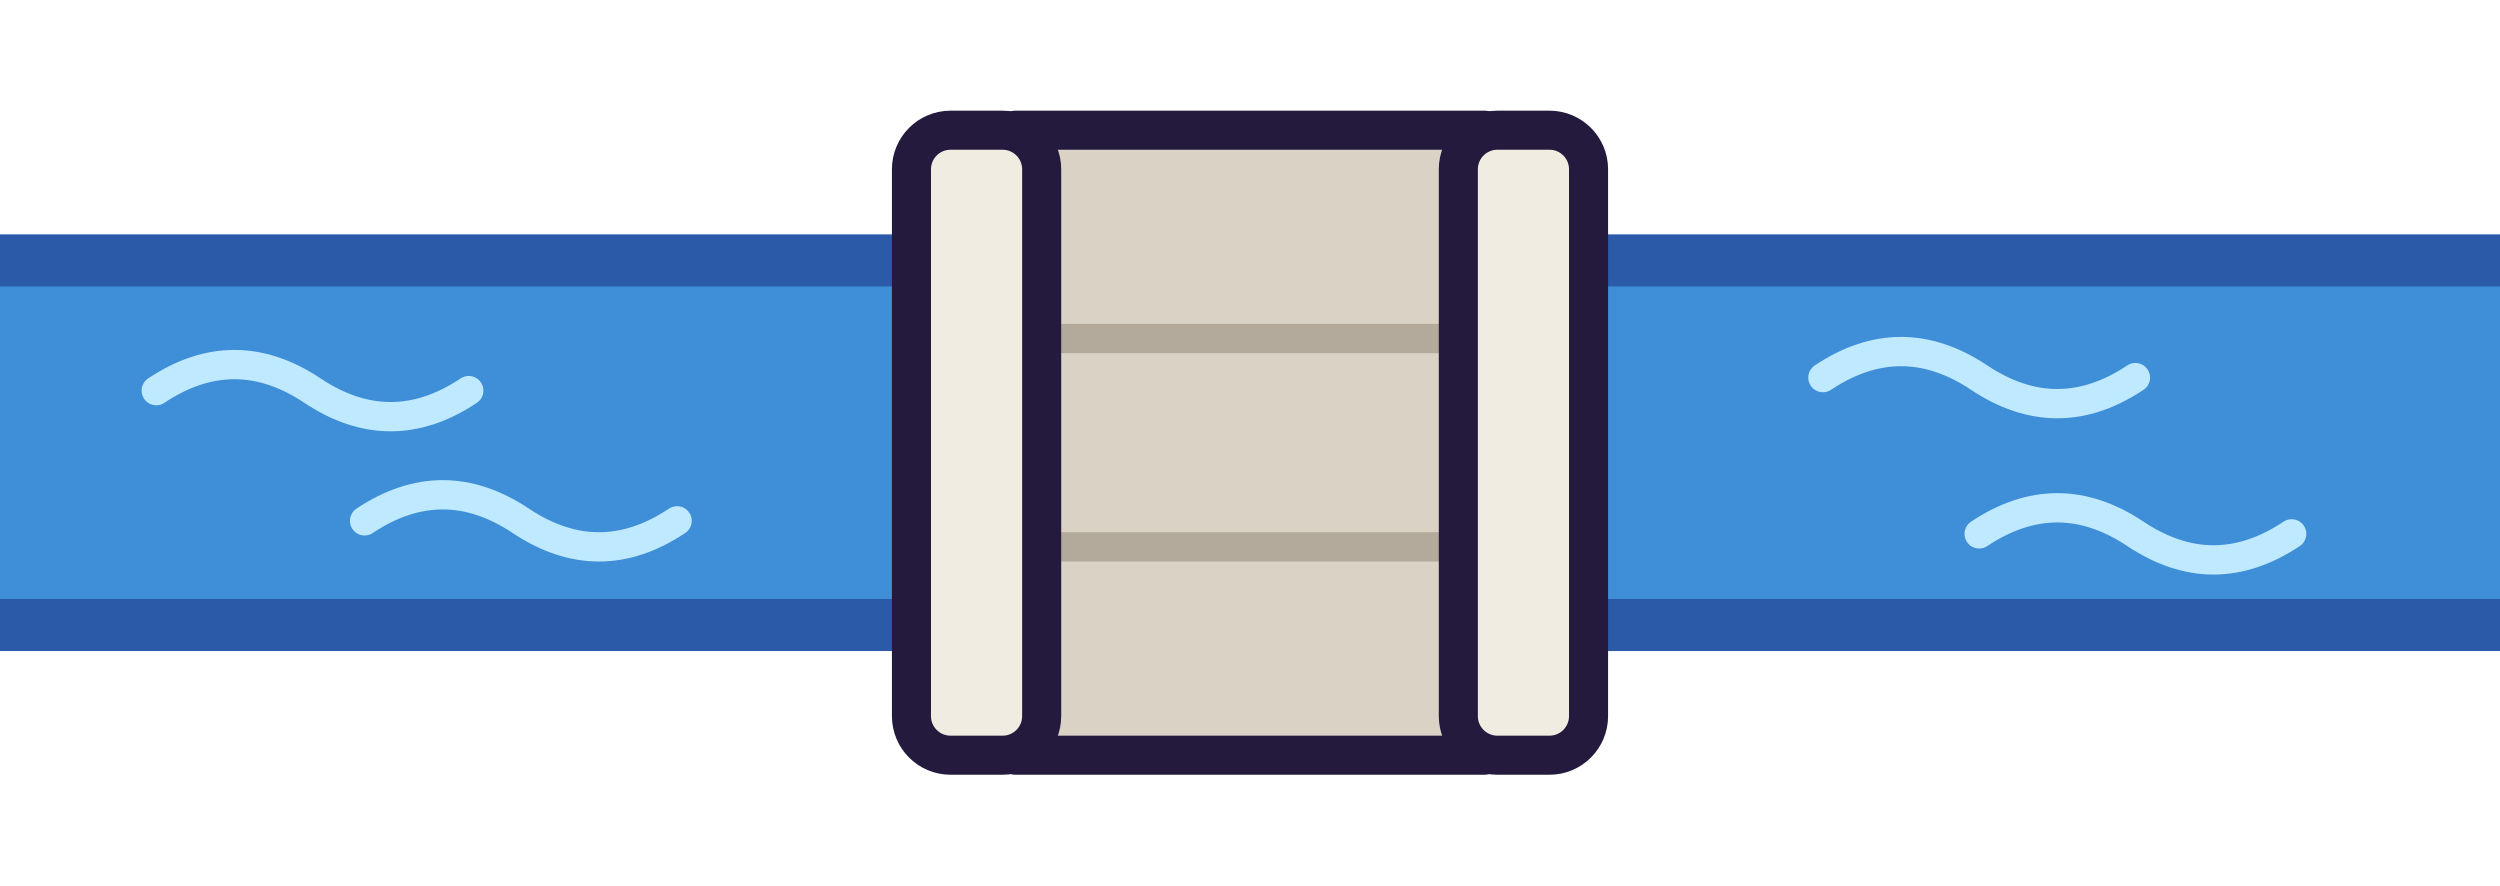
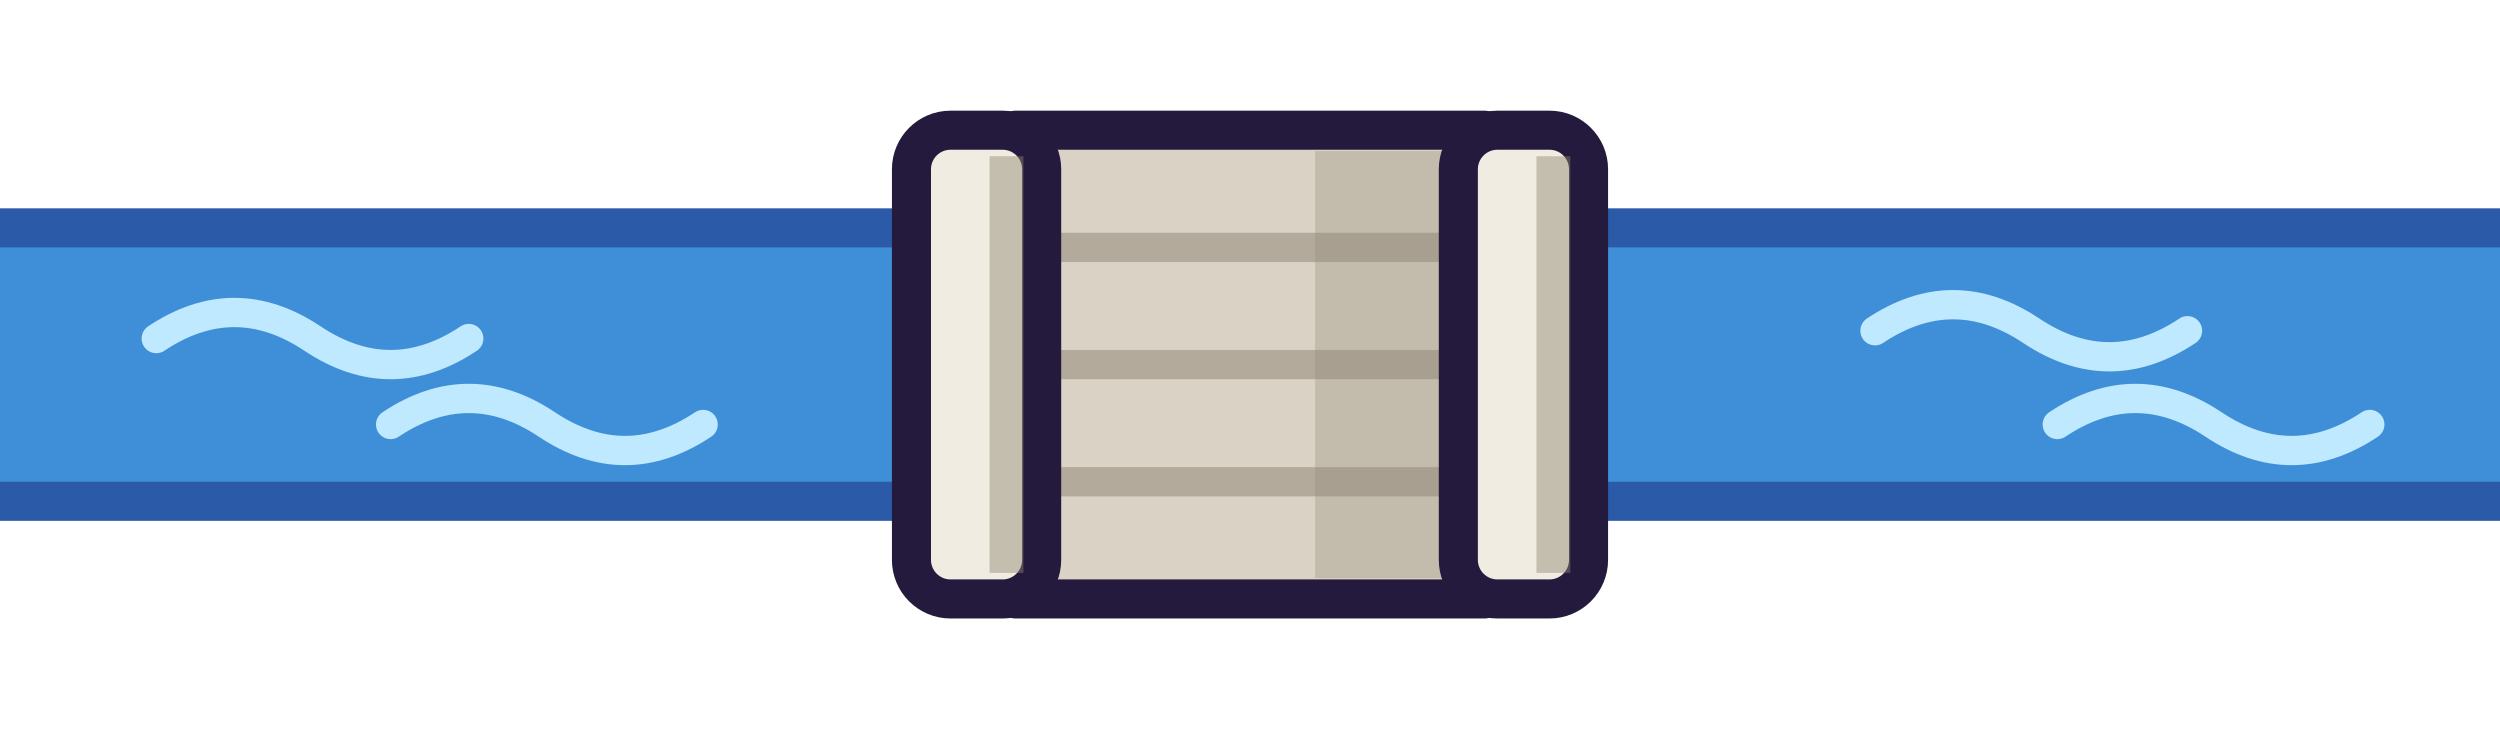
- <svg xmlns="http://www.w3.org/2000/svg" viewBox="0 0 96 34" width="96" height="34">
+ <svg xmlns="http://www.w3.org/2000/svg" viewBox="0 0 96 28" width="96" height="28">
  <style>
    * {
      vector-effect: non-scaling-stroke;
    }
  </style>
-   <rect x="0" y="9" width="96" height="16" fill="#2a5aa8" />
-   <rect x="0" y="11" width="96" height="12" fill="#3f8fd8" />
+   <rect x="0" y="8" width="96" height="12" fill="#2a5aa8" />
+   <rect x="0" y="9.500" width="96" height="9" fill="#3f8fd8" />
  <g fill="none" stroke="#bfe9ff" stroke-width="1.125" stroke-linecap="round">
-     <path d="M6 15q3-2 6 0t6 0M70 14.500q3-2 6 0t6 0M14 20q3-2 6 0t6 0M76 20.500q3-2 6 0t6 0" />
+     <path d="M6 13q3-2 6 0t6 0M72 12.700q3-2 6 0t6 0M15 16.300q3-2 6 0t6 0M79 16.300q3-2 6 0t6 0" />
  </g>
  <g stroke="#231a3d" stroke-width="1.5" stroke-linejoin="round" stroke-linecap="round">
-     <rect x="39" y="5" width="18" height="24" fill="#d9d2c5" />
-     <path d="M39 13h18M39 21h18" fill="none" stroke="#b3aa9c" stroke-width="1.125" />
-     <rect x="35" y="5" width="5" height="24" rx="1.500" fill="#f1ece2" />
-     <rect x="56" y="5" width="5" height="24" rx="1.500" fill="#f1ece2" />
+     <rect x="39" y="5" width="18" height="18" fill="#d9d2c5" />
+     <path d="M39 9.500h18M39 14h18M39 18.500h18" fill="none" stroke="#b3aa9c" stroke-width="1.125" />
+   </g>
+   <rect x="50.500" y="5.800" width="5.700" height="16.400" fill="#8f8572" opacity=".3" />
+   <g stroke="#231a3d" stroke-width="1.5" stroke-linejoin="round" stroke-linecap="round">
+     <rect x="35" y="5" width="5" height="18" rx="1.500" fill="#f1ece2" />
+     <rect x="56" y="5" width="5" height="18" rx="1.500" fill="#f1ece2" />
+   </g>
+   <g fill="#8f8572" opacity=".45">
+     <rect x="38" y="6" width="1.300" height="16" />
+     <rect x="59" y="6" width="1.300" height="16" />
  </g>
</svg>
